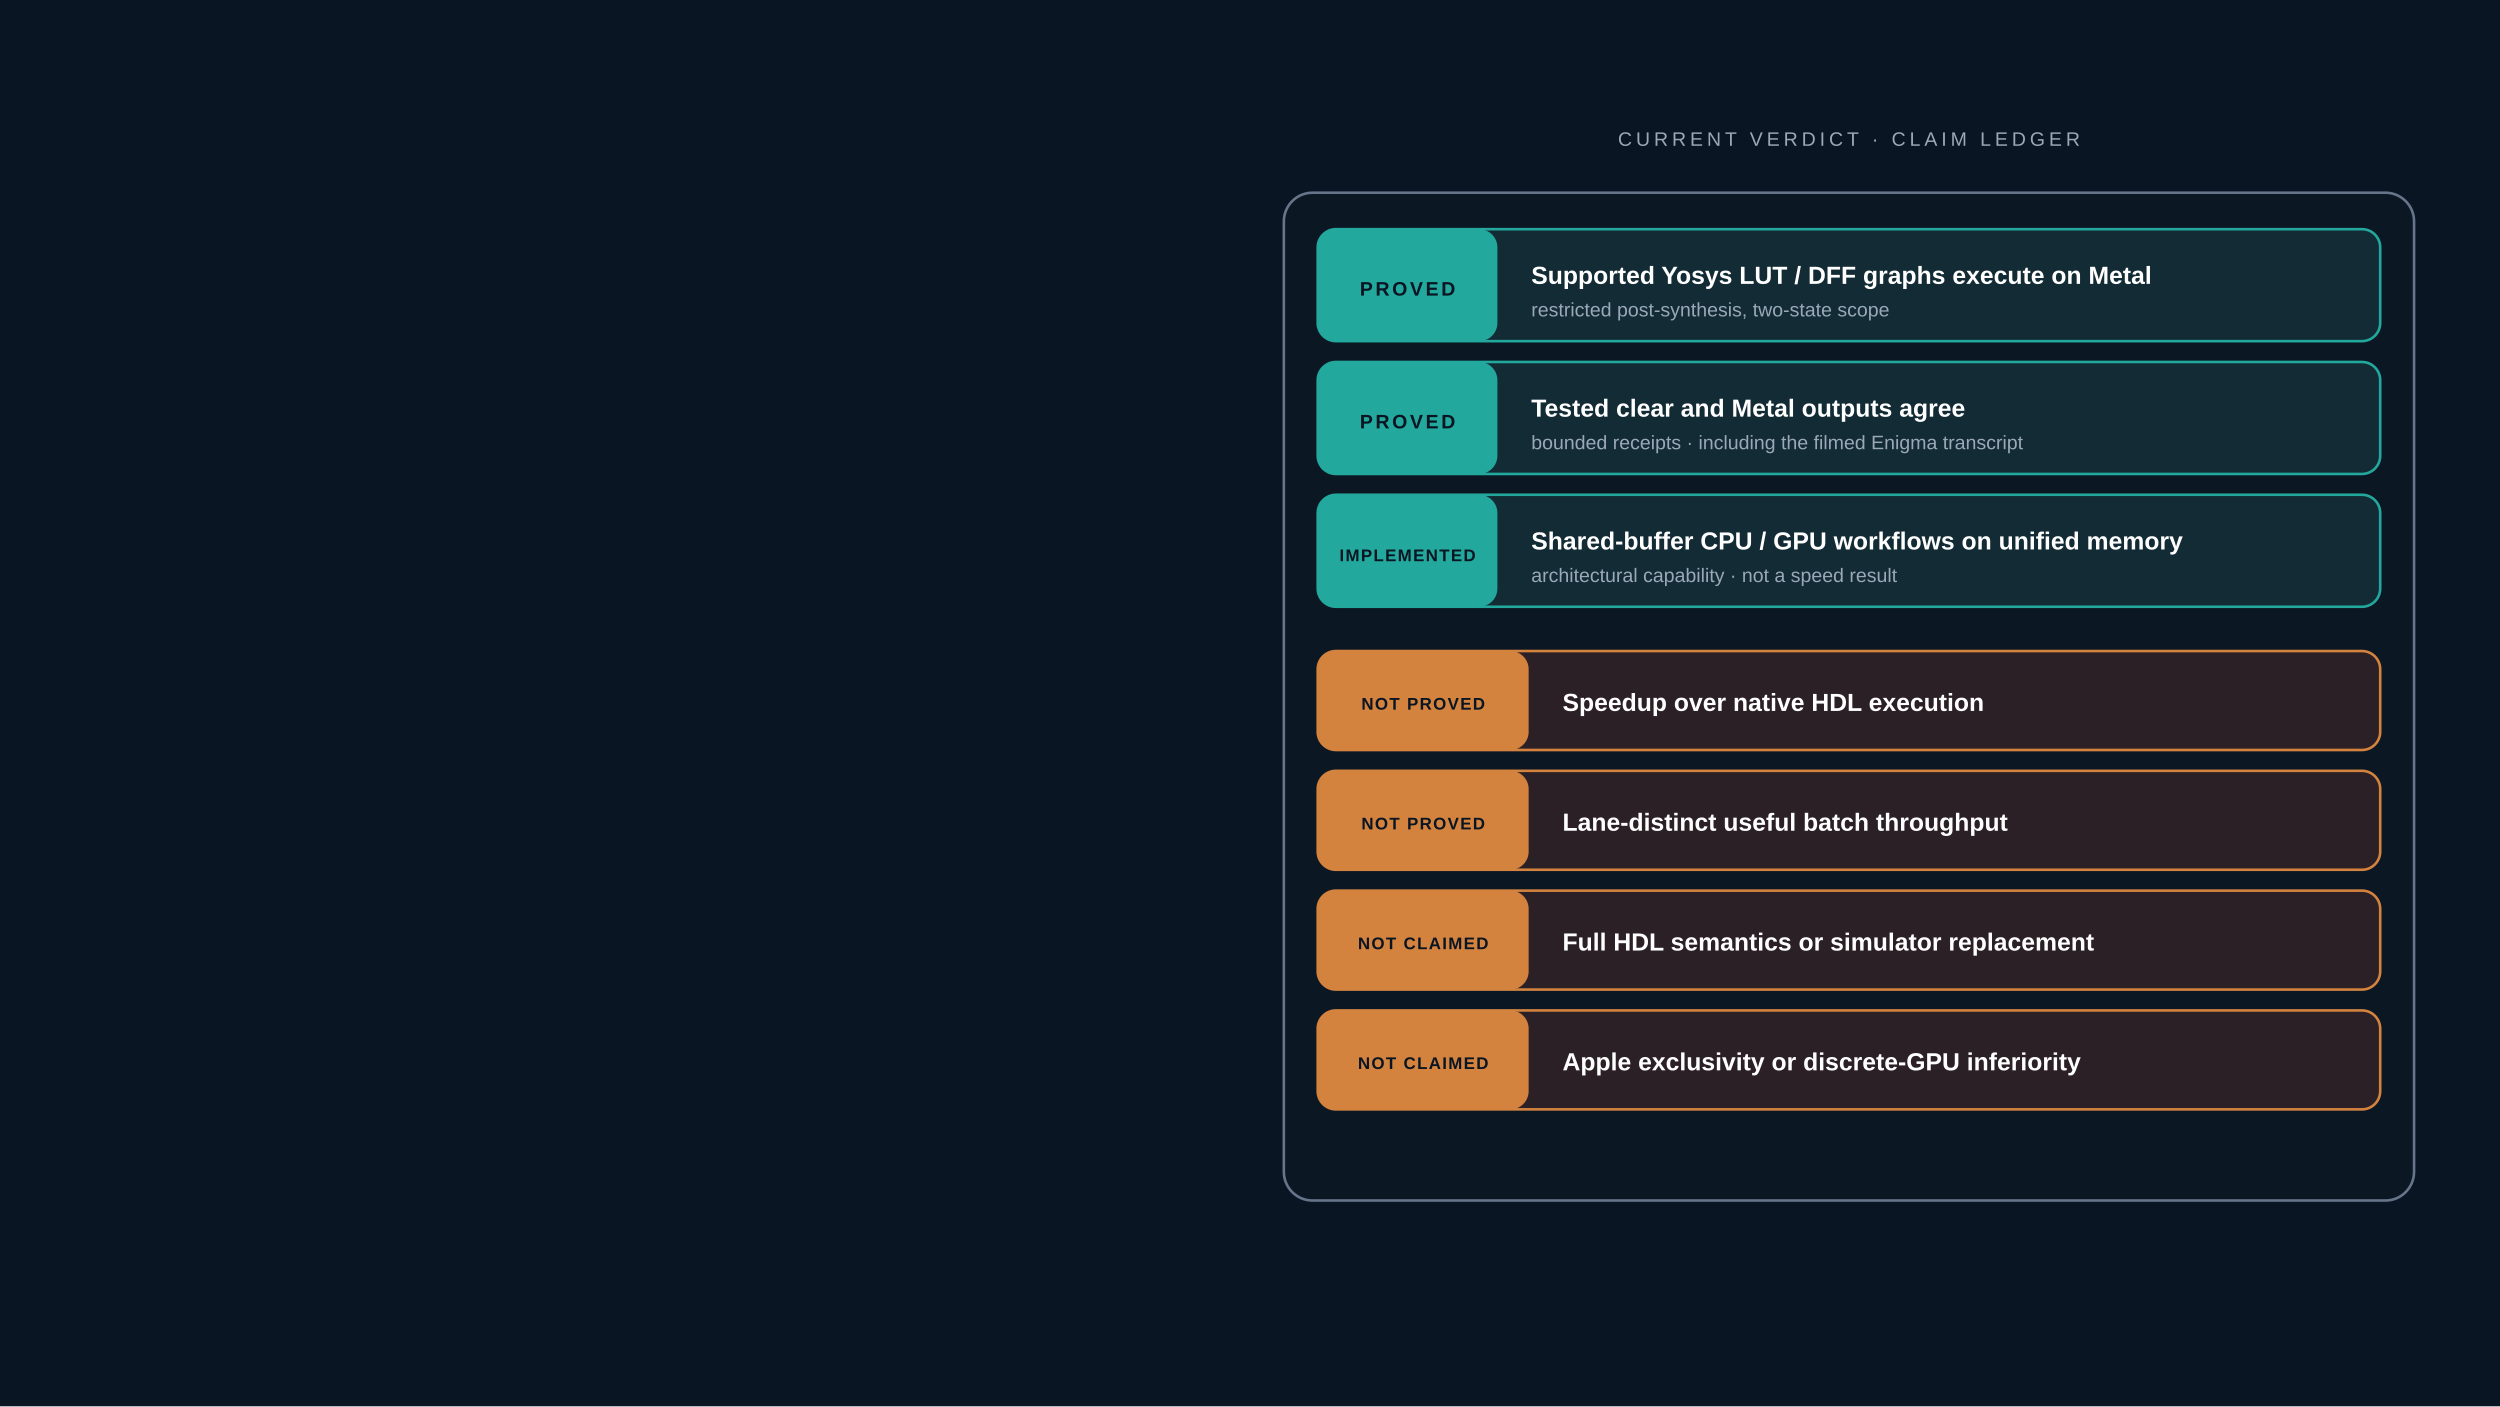
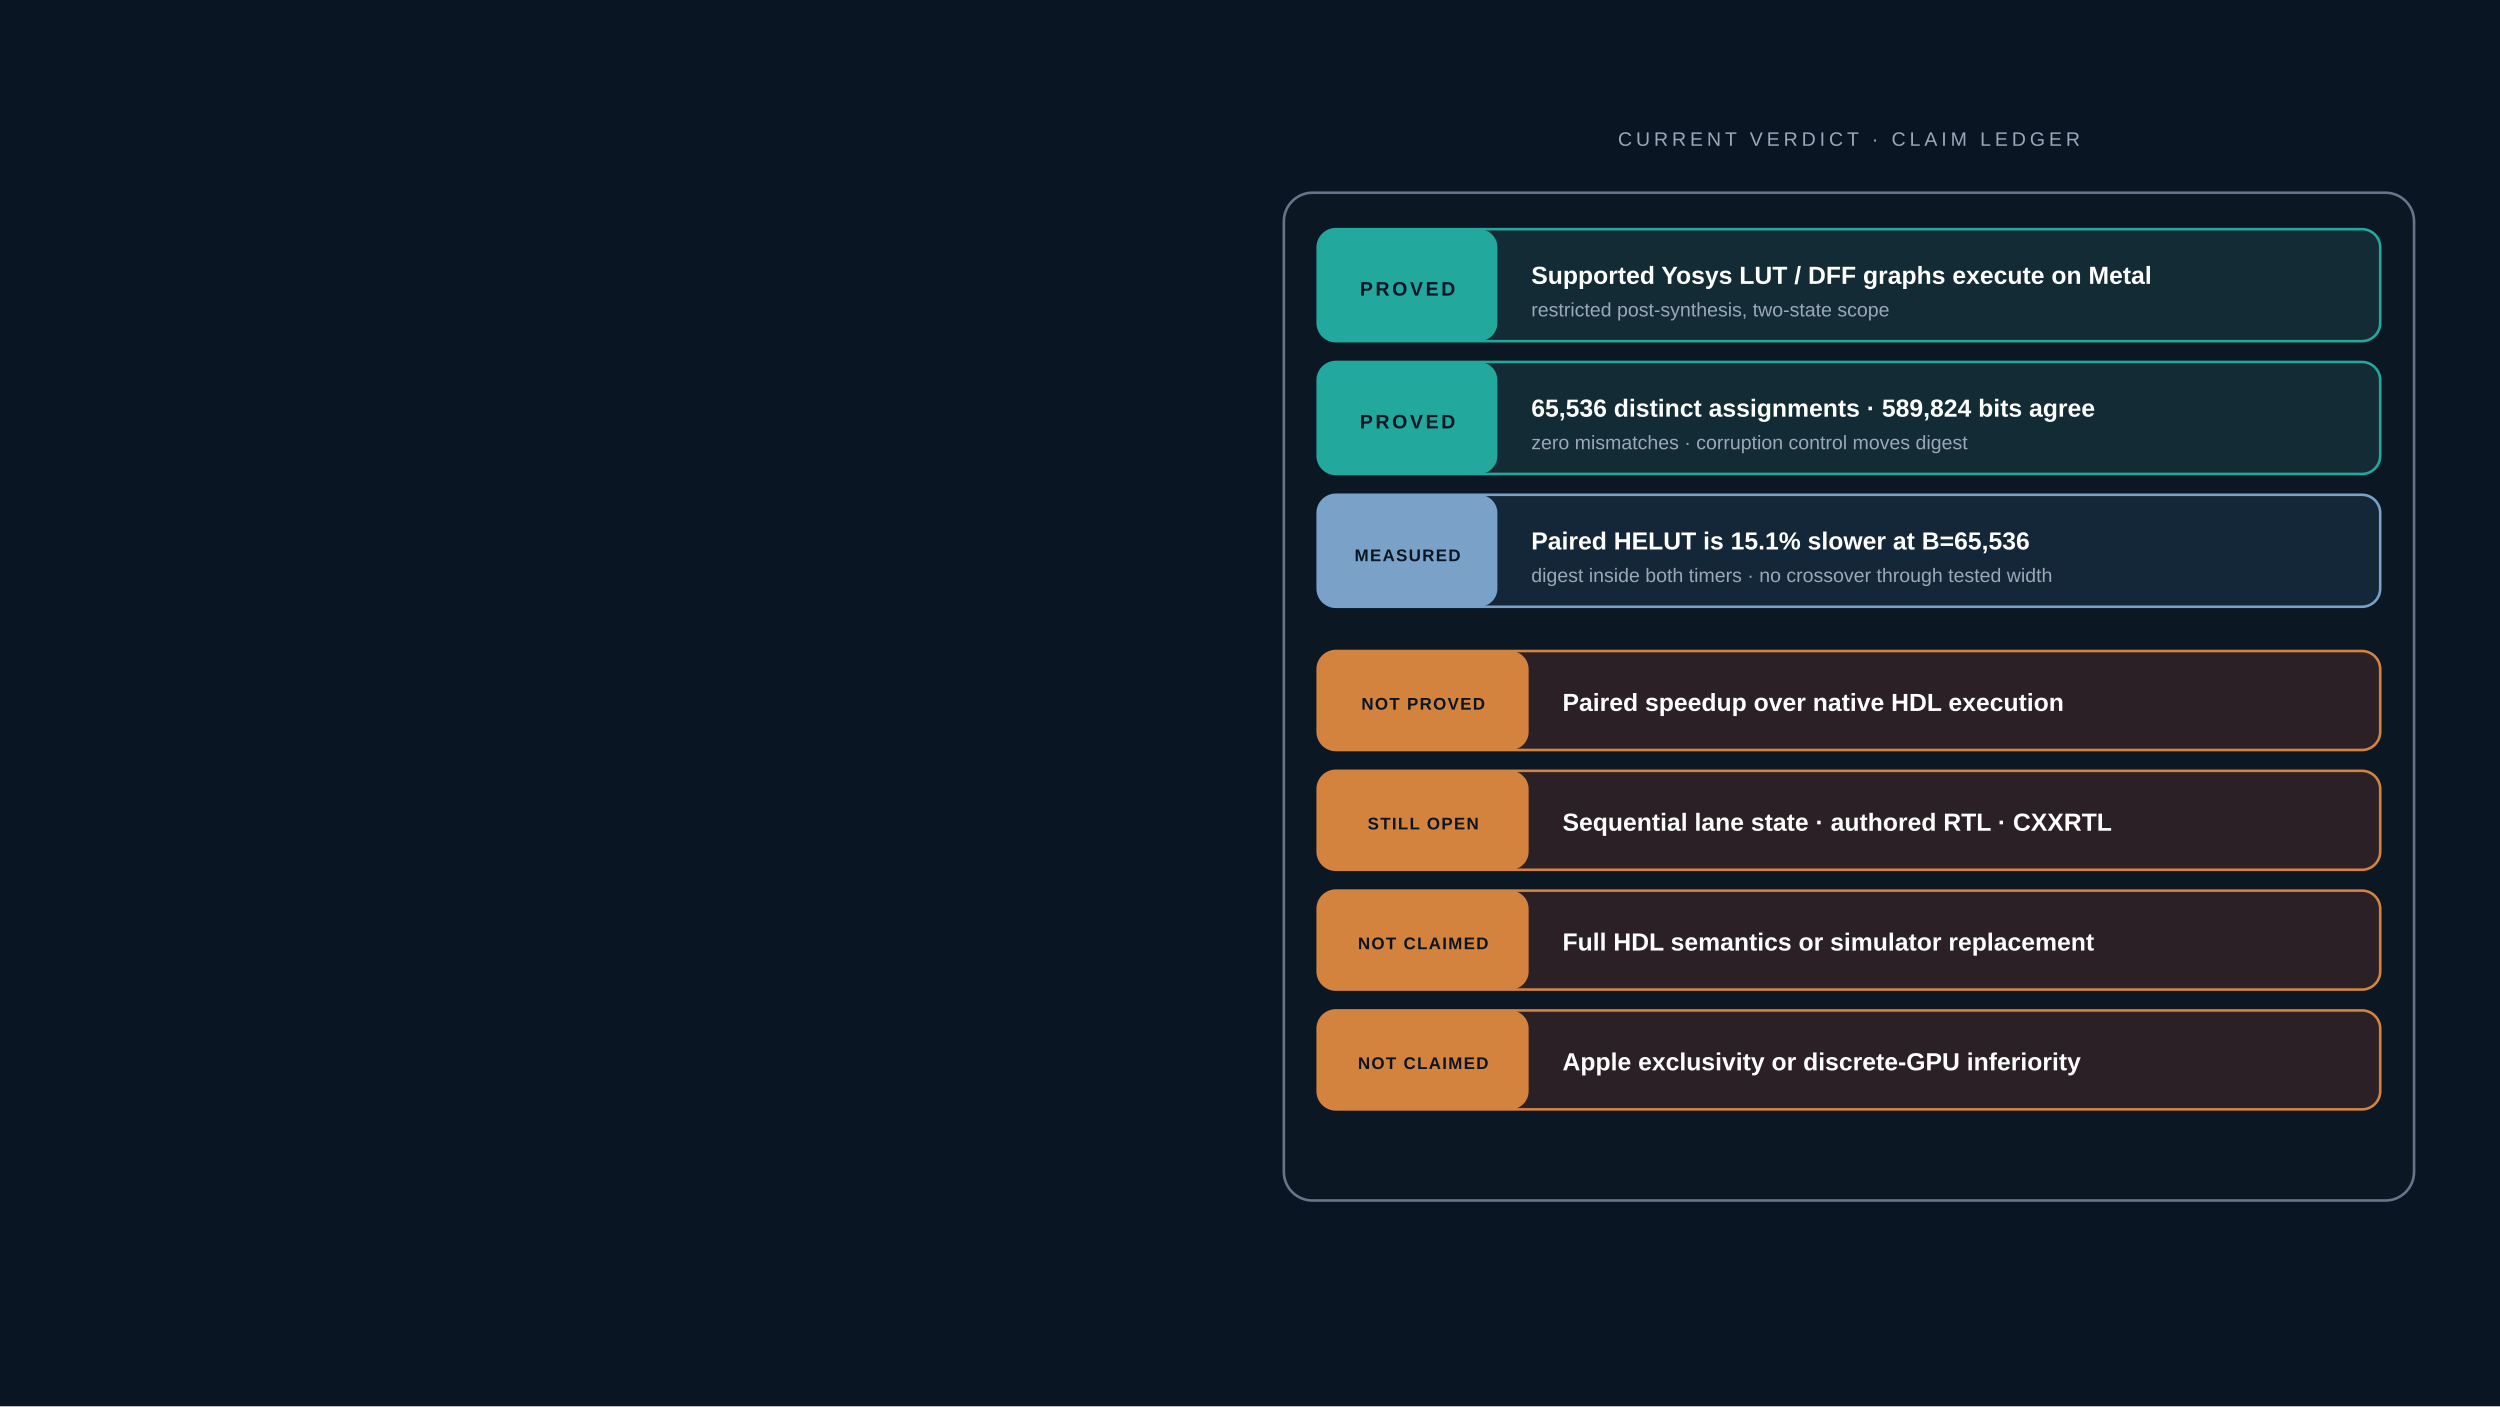
<svg xmlns="http://www.w3.org/2000/svg" viewBox="0 0 1920 1080" role="img" aria-labelledby="title desc">
  <rect width="1920" height="1080" fill="#091522" />
  <g transform="translate(986 94)" font-family="Arial, sans-serif">
    <text x="434" y="18" text-anchor="middle" fill="#9aa8b8" font-size="15" letter-spacing="3">CURRENT VERDICT · CLAIM LEDGER</text>
    <rect x="0" y="54" width="868" height="774" rx="22" fill="#0c1724" stroke="#66758a" stroke-width="2" />
    <g transform="translate(26 82)">
      <rect width="816" height="86" rx="14" fill="#122b35" stroke="#22a89c" stroke-width="2" />
      <rect width="138" height="86" rx="14" fill="#22a89c" />
      <text x="69" y="51" text-anchor="middle" fill="#091522" font-size="15" font-weight="700" letter-spacing="2">PROVED</text>
      <text x="164" y="42" fill="#fff" font-size="19" font-weight="700">Supported Yosys LUT / DFF graphs execute on Metal</text>
      <text x="164" y="67" fill="#9aa8b8" font-size="15">restricted post-synthesis, two-state scope</text>
      <rect y="102" width="816" height="86" rx="14" fill="#122b35" stroke="#22a89c" stroke-width="2" />
      <rect y="102" width="138" height="86" rx="14" fill="#22a89c" />
      <text x="69" y="153" text-anchor="middle" fill="#091522" font-size="15" font-weight="700" letter-spacing="2">PROVED</text>
-       <text x="164" y="144" fill="#fff" font-size="19" font-weight="700">Tested clear and Metal outputs agree</text>
-       <text x="164" y="169" fill="#9aa8b8" font-size="15">bounded receipts · including the filmed Enigma transcript</text>
-       <rect y="204" width="816" height="86" rx="14" fill="#122b35" stroke="#22a89c" stroke-width="2" />
-       <rect y="204" width="138" height="86" rx="14" fill="#22a89c" />
-       <text x="69" y="255" text-anchor="middle" fill="#091522" font-size="13" font-weight="700" letter-spacing="1">IMPLEMENTED</text>
-       <text x="164" y="246" fill="#fff" font-size="19" font-weight="700">Shared-buffer CPU / GPU workflows on unified memory</text>
-       <text x="164" y="271" fill="#9aa8b8" font-size="15">architectural capability · not a speed result</text>
+       <text x="164" y="144" fill="#fff" font-size="19" font-weight="700">65,536 distinct assignments · 589,824 bits agree</text>
+       <text x="164" y="169" fill="#9aa8b8" font-size="15">zero mismatches · corruption control moves digest</text>
+       <rect y="204" width="816" height="86" rx="14" fill="#142738" stroke="#7aa2c8" stroke-width="2" />
+       <rect y="204" width="138" height="86" rx="14" fill="#7aa2c8" />
+       <text x="69" y="255" text-anchor="middle" fill="#091522" font-size="13" font-weight="700" letter-spacing="1">MEASURED</text>
+       <text x="164" y="246" fill="#fff" font-size="19" font-weight="700">Paired HELUT is 15.1% slower at B=65,536</text>
+       <text x="164" y="271" fill="#9aa8b8" font-size="15">digest inside both timers · no crossover through tested width</text>
      <rect y="324" width="816" height="76" rx="14" fill="#2b2025" stroke="#d4833f" stroke-width="2" />
      <rect y="324" width="162" height="76" rx="14" fill="#d4833f" />
      <text x="81" y="369" text-anchor="middle" fill="#091522" font-size="13" font-weight="700" letter-spacing="1">NOT PROVED</text>
-       <text x="188" y="370" fill="#fff" font-size="19" font-weight="700">Speedup over native HDL execution</text>
+       <text x="188" y="370" fill="#fff" font-size="19" font-weight="700">Paired speedup over native HDL execution</text>
      <rect y="416" width="816" height="76" rx="14" fill="#2b2025" stroke="#d4833f" stroke-width="2" />
      <rect y="416" width="162" height="76" rx="14" fill="#d4833f" />
-       <text x="81" y="461" text-anchor="middle" fill="#091522" font-size="13" font-weight="700" letter-spacing="1">NOT PROVED</text>
-       <text x="188" y="462" fill="#fff" font-size="19" font-weight="700">Lane-distinct useful batch throughput</text>
+       <text x="81" y="461" text-anchor="middle" fill="#091522" font-size="13" font-weight="700" letter-spacing="1">STILL OPEN</text>
+       <text x="188" y="462" fill="#fff" font-size="19" font-weight="700">Sequential lane state · authored RTL · CXXRTL</text>
      <rect y="508" width="816" height="76" rx="14" fill="#2b2025" stroke="#d4833f" stroke-width="2" />
      <rect y="508" width="162" height="76" rx="14" fill="#d4833f" />
      <text x="81" y="553" text-anchor="middle" fill="#091522" font-size="13" font-weight="700" letter-spacing="1">NOT CLAIMED</text>
      <text x="188" y="554" fill="#fff" font-size="19" font-weight="700">Full HDL semantics or simulator replacement</text>
      <rect y="600" width="816" height="76" rx="14" fill="#2b2025" stroke="#d4833f" stroke-width="2" />
      <rect y="600" width="162" height="76" rx="14" fill="#d4833f" />
      <text x="81" y="645" text-anchor="middle" fill="#091522" font-size="13" font-weight="700" letter-spacing="1">NOT CLAIMED</text>
      <text x="188" y="646" fill="#fff" font-size="19" font-weight="700">Apple exclusivity or discrete-GPU inferiority</text>
    </g>
  </g>
</svg>
